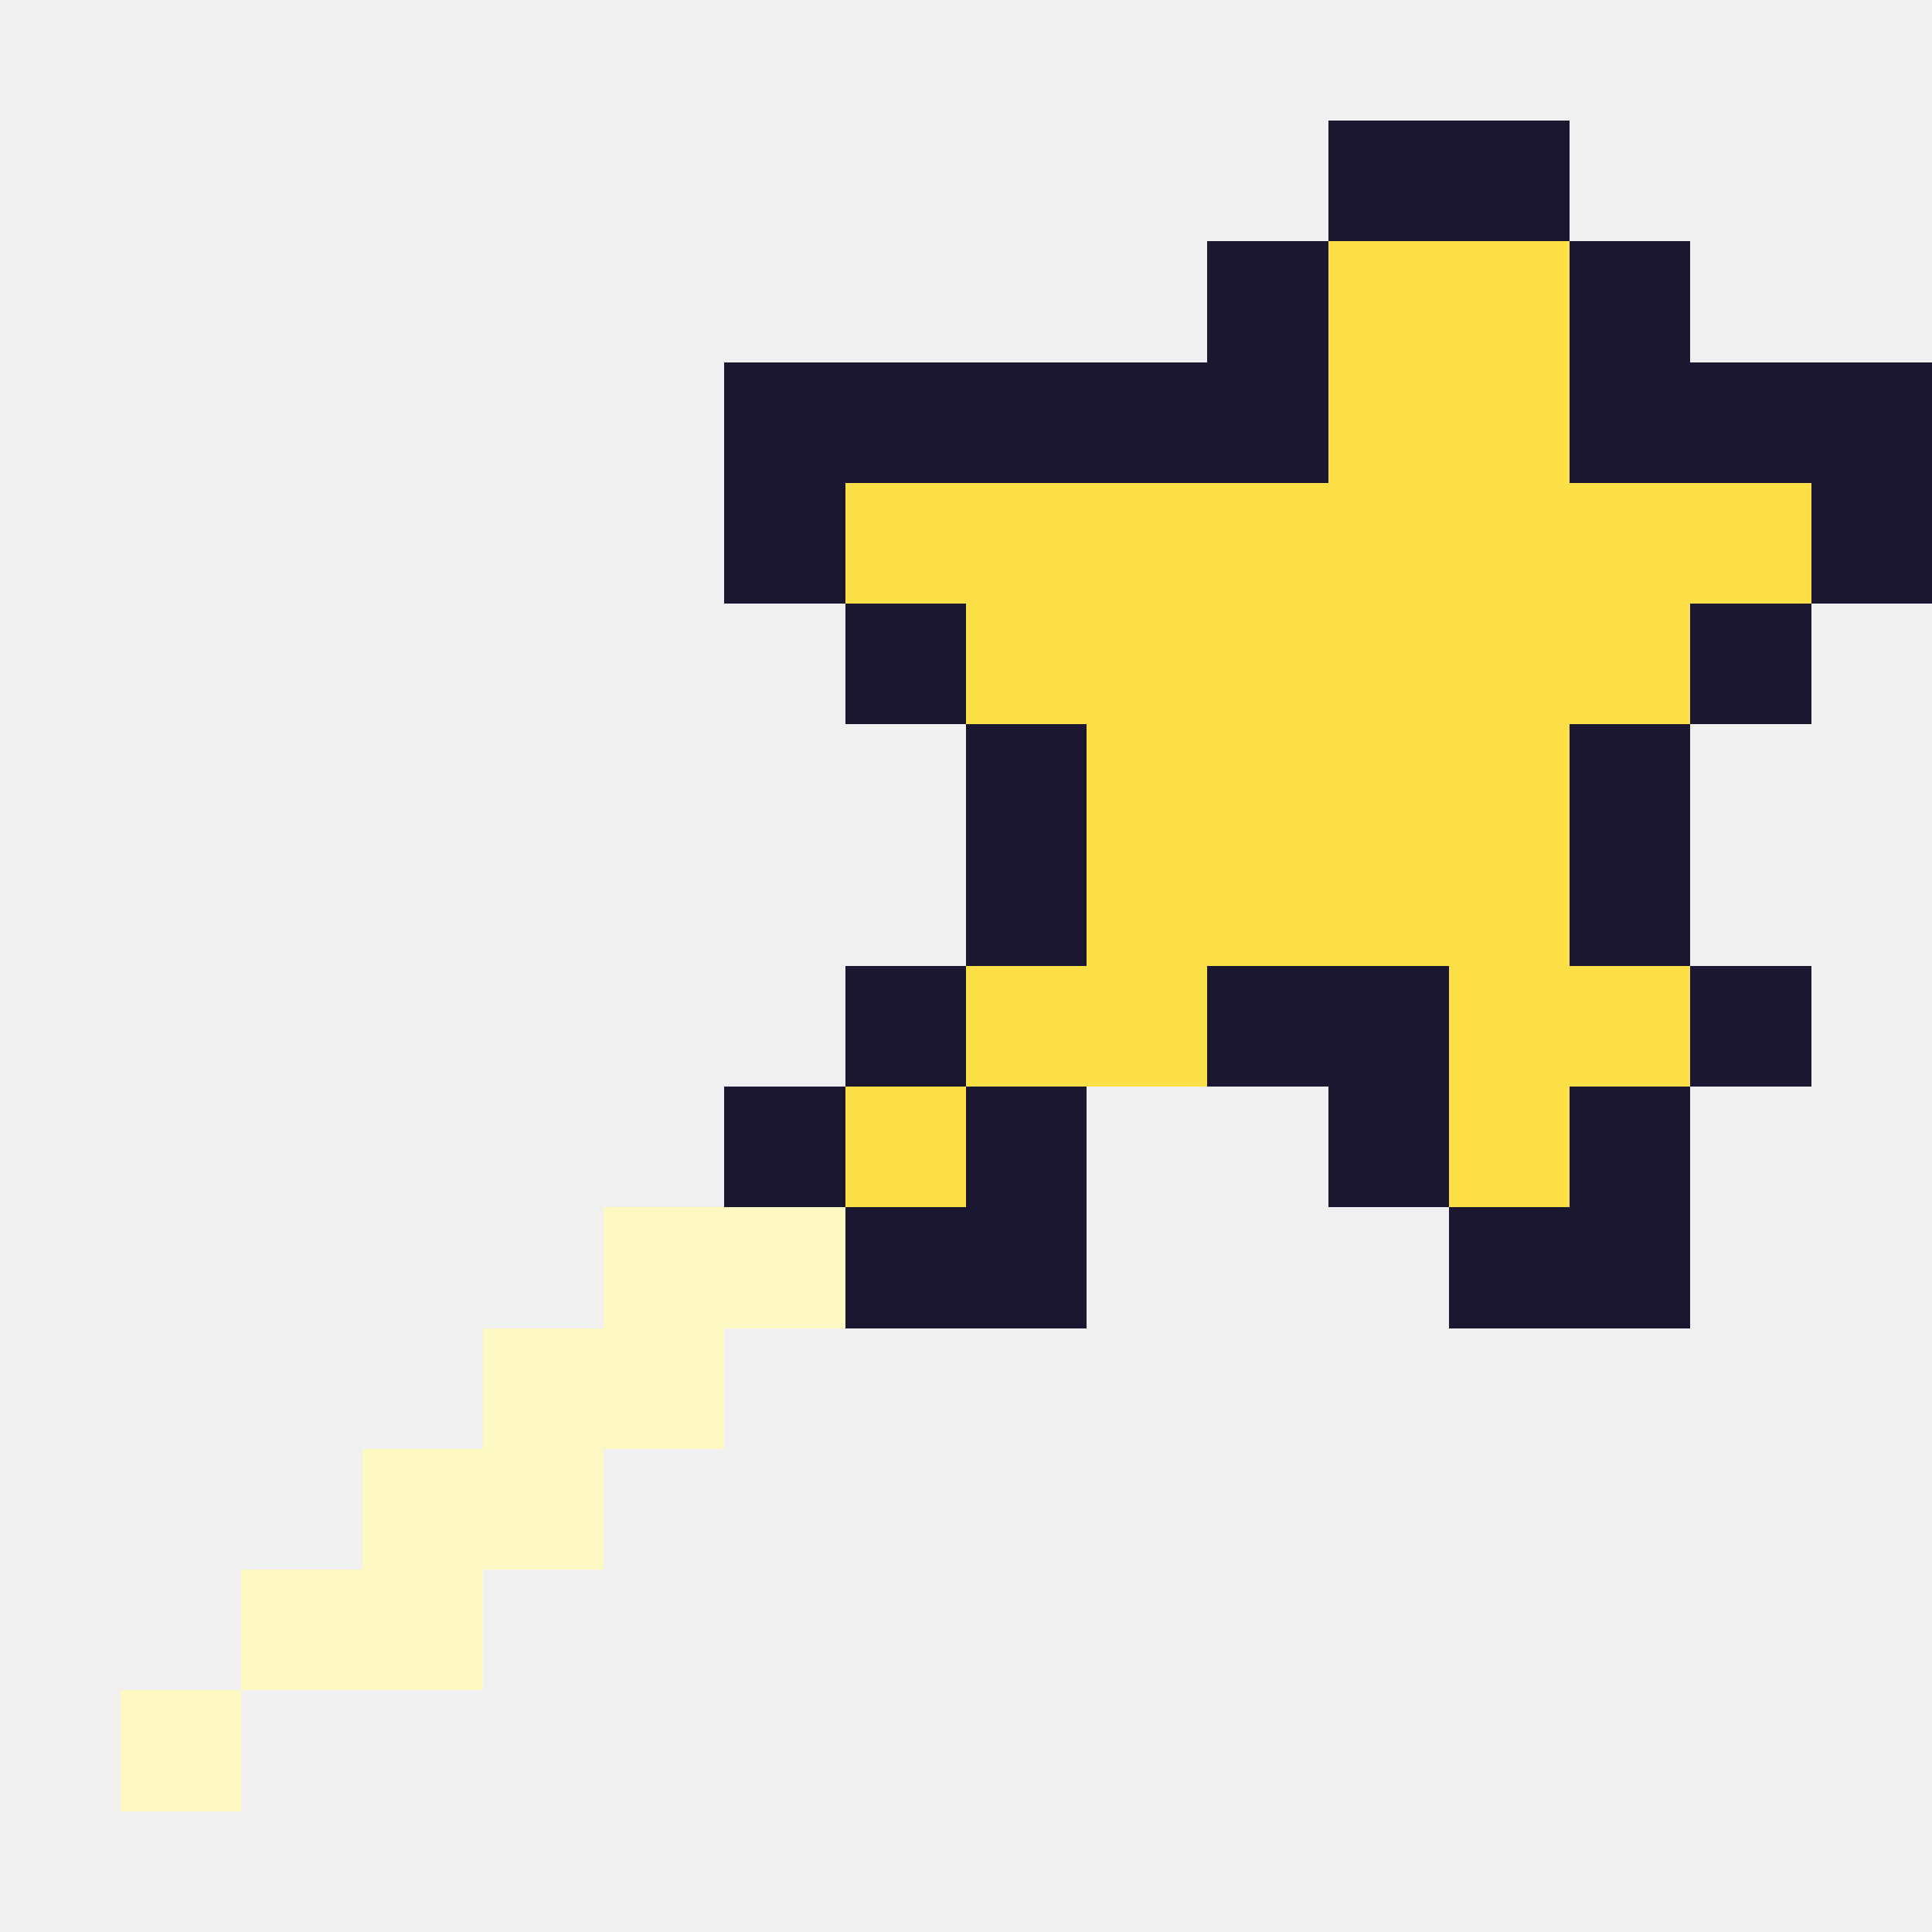
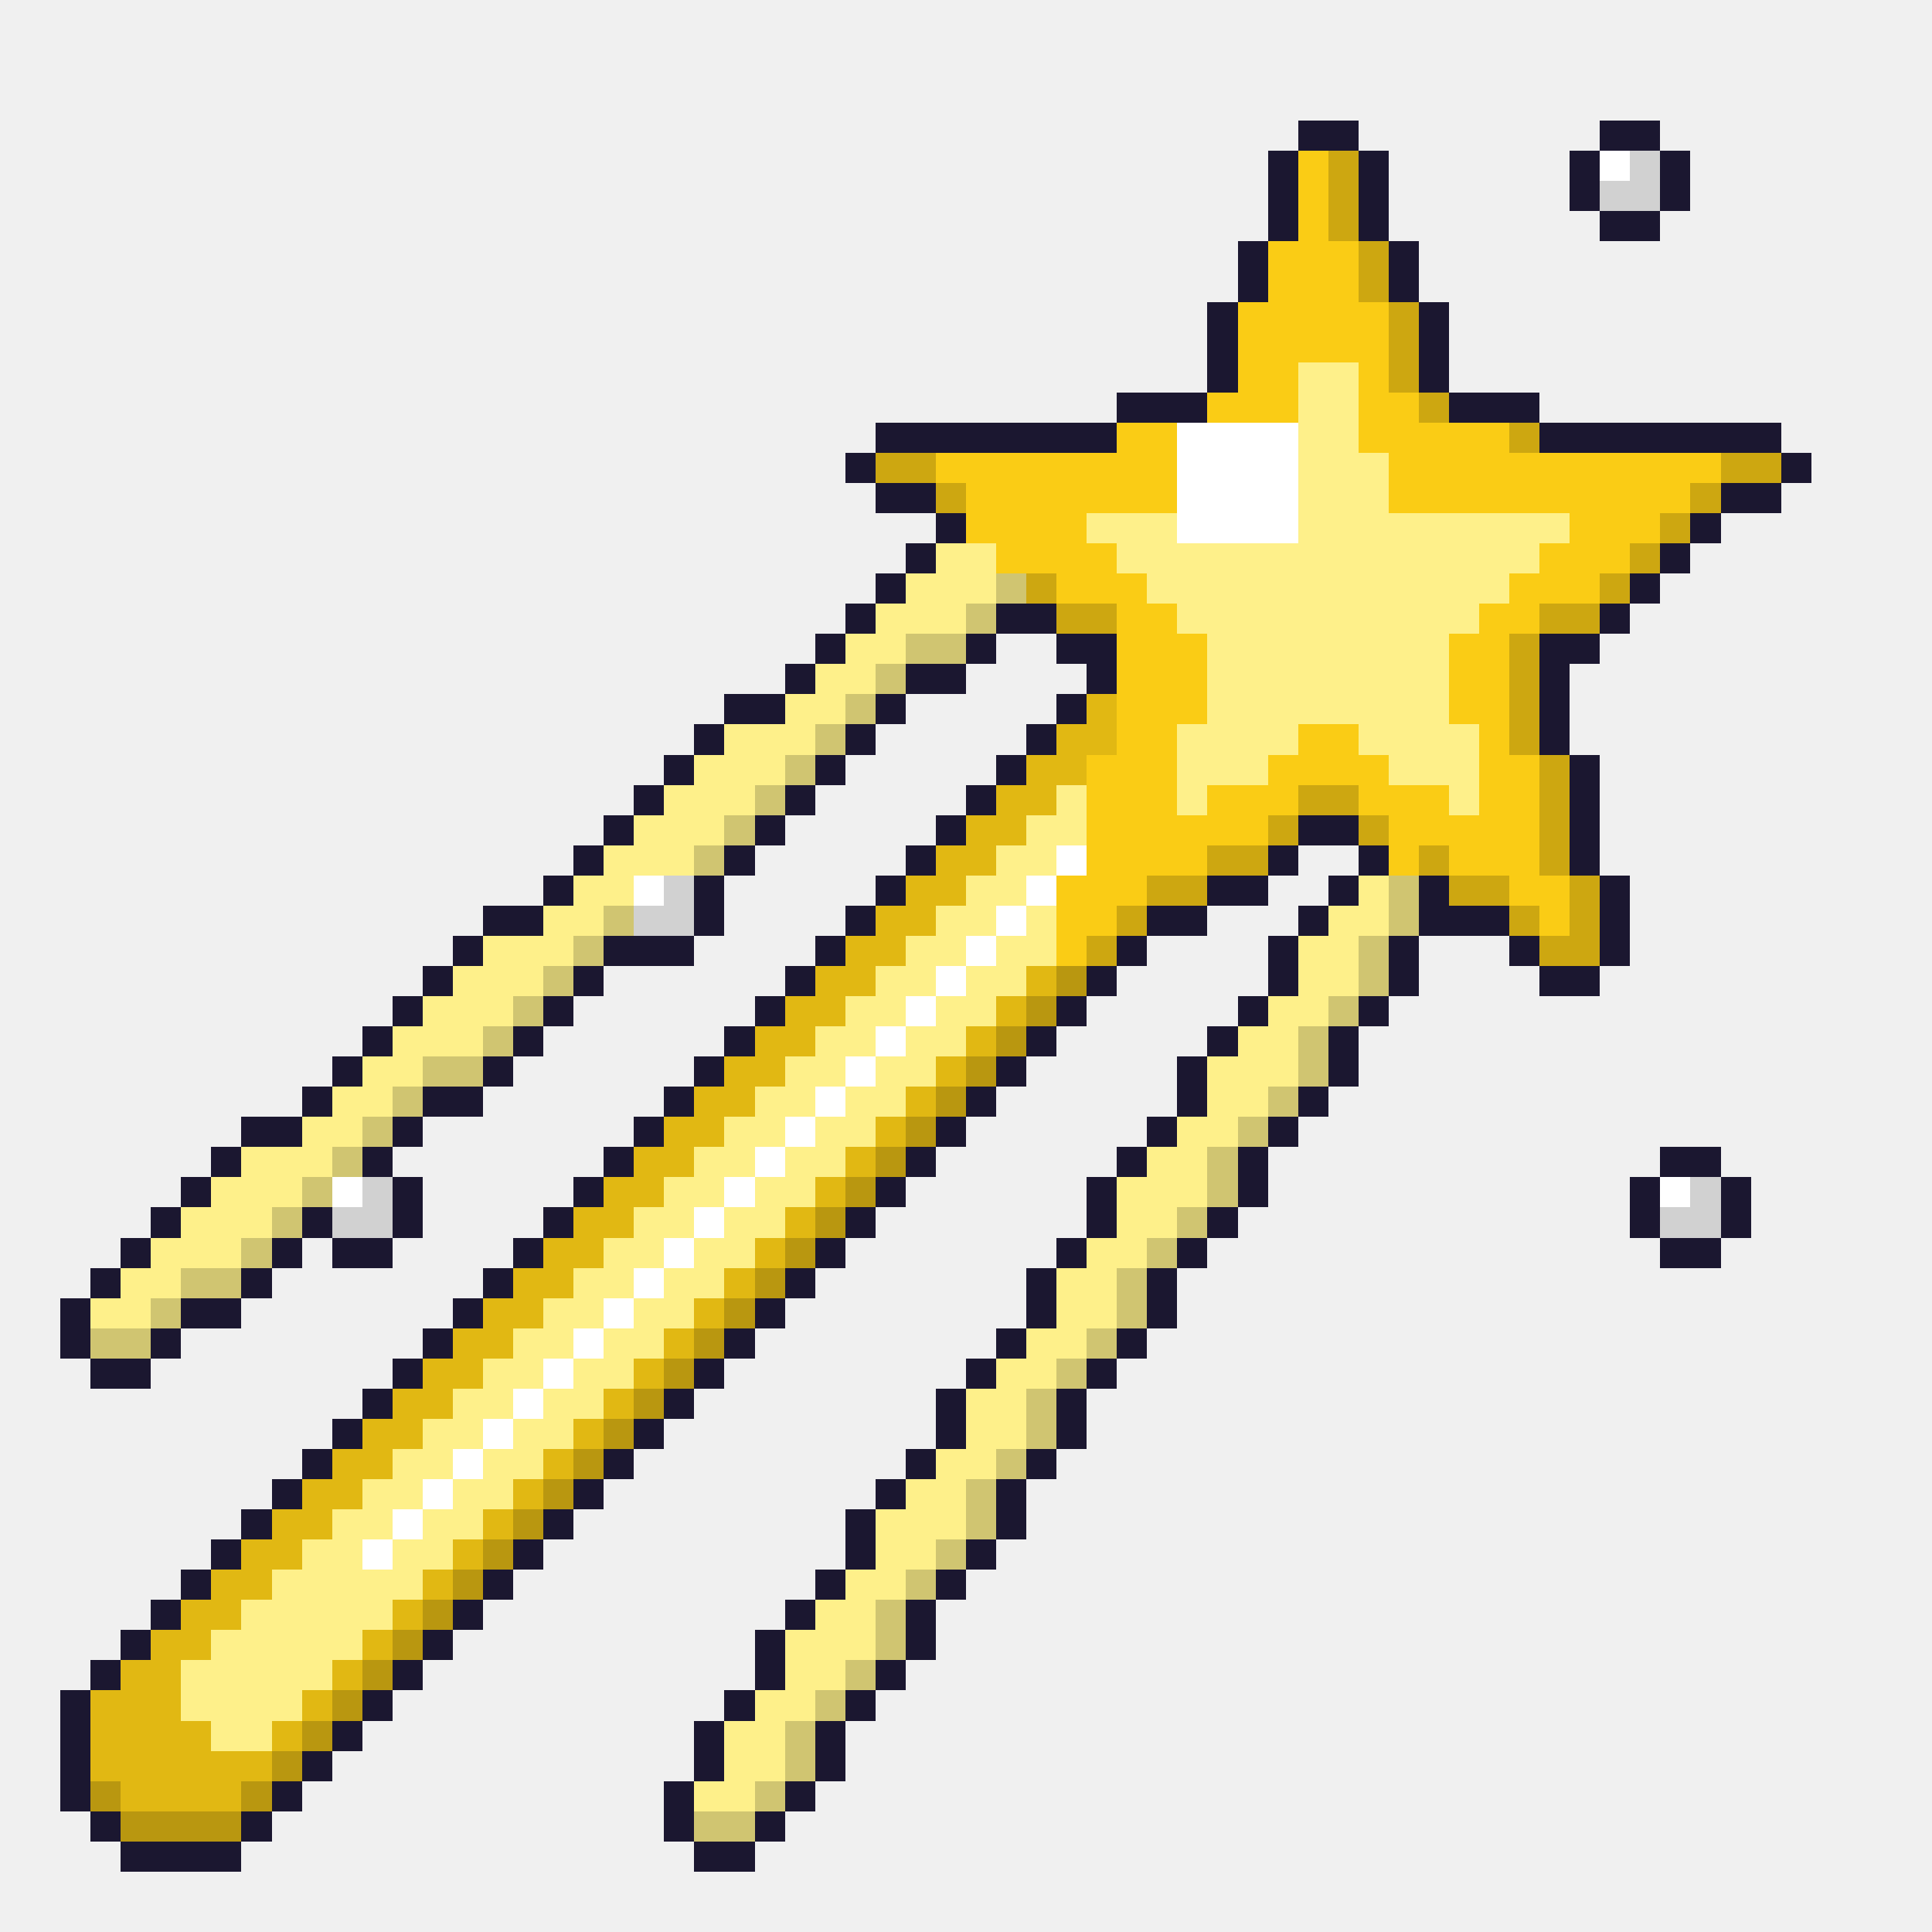
- <svg xmlns="http://www.w3.org/2000/svg" viewBox="0 0 16 16" shape-rendering="crispEdges">
-   <rect x="11" y="1" width="2" height="1" fill="#1b1730" />
-   <rect x="10" y="2" width="1" height="1" fill="#1b1730" />
-   <rect x="11" y="2" width="2" height="1" fill="#fde047" />
-   <rect x="13" y="2" width="1" height="1" fill="#1b1730" />
-   <rect x="6" y="3" width="5" height="1" fill="#1b1730" />
-   <rect x="11" y="3" width="2" height="1" fill="#fde047" />
-   <rect x="13" y="3" width="3" height="1" fill="#1b1730" />
-   <rect x="6" y="4" width="1" height="1" fill="#1b1730" />
-   <rect x="7" y="4" width="8" height="1" fill="#fde047" />
-   <rect x="15" y="4" width="1" height="1" fill="#1b1730" />
-   <rect x="7" y="5" width="1" height="1" fill="#1b1730" />
-   <rect x="8" y="5" width="6" height="1" fill="#fde047" />
-   <rect x="14" y="5" width="1" height="1" fill="#1b1730" />
-   <rect x="8" y="6" width="1" height="1" fill="#1b1730" />
-   <rect x="9" y="6" width="4" height="1" fill="#fde047" />
-   <rect x="13" y="6" width="1" height="1" fill="#1b1730" />
-   <rect x="8" y="7" width="1" height="1" fill="#1b1730" />
-   <rect x="9" y="7" width="4" height="1" fill="#fde047" />
-   <rect x="13" y="7" width="1" height="1" fill="#1b1730" />
-   <rect x="7" y="8" width="1" height="1" fill="#1b1730" />
-   <rect x="8" y="8" width="2" height="1" fill="#fde047" />
-   <rect x="10" y="8" width="2" height="1" fill="#1b1730" />
-   <rect x="12" y="8" width="2" height="1" fill="#fde047" />
-   <rect x="14" y="8" width="1" height="1" fill="#1b1730" />
-   <rect x="6" y="9" width="1" height="1" fill="#1b1730" />
-   <rect x="7" y="9" width="1" height="1" fill="#fde047" />
-   <rect x="8" y="9" width="1" height="1" fill="#1b1730" />
-   <rect x="11" y="9" width="1" height="1" fill="#1b1730" />
-   <rect x="12" y="9" width="1" height="1" fill="#fde047" />
-   <rect x="13" y="9" width="1" height="1" fill="#1b1730" />
-   <rect x="5" y="10" width="2" height="1" fill="#fef9c3" />
-   <rect x="7" y="10" width="2" height="1" fill="#1b1730" />
-   <rect x="12" y="10" width="2" height="1" fill="#1b1730" />
-   <rect x="4" y="11" width="2" height="1" fill="#fef9c3" />
-   <rect x="3" y="12" width="2" height="1" fill="#fef9c3" />
-   <rect x="2" y="13" width="2" height="1" fill="#fef9c3" />
-   <rect x="1" y="14" width="1" height="1" fill="#fef9c3" />
+ <svg xmlns="http://www.w3.org/2000/svg" viewBox="0 0 64 64" shape-rendering="crispEdges">
+   <rect x="43" y="4" width="2" height="1" fill="#1b1730" />
+   <rect x="53" y="4" width="2" height="1" fill="#1b1730" />
+   <rect x="42" y="5" width="1" height="3" fill="#1b1730" />
+   <rect x="43" y="5" width="1" height="3" fill="#facc15" />
+   <rect x="44" y="5" width="1" height="3" fill="#cda711" />
+   <rect x="45" y="5" width="1" height="3" fill="#1b1730" />
+   <rect x="52" y="5" width="1" height="2" fill="#1b1730" />
+   <rect x="53" y="5" width="1" height="1" fill="#ffffff" />
+   <rect x="54" y="5" width="1" height="1" fill="#d1d1d1" />
+   <rect x="55" y="5" width="1" height="2" fill="#1b1730" />
+   <rect x="53" y="6" width="2" height="1" fill="#d1d1d1" />
+   <rect x="53" y="7" width="2" height="1" fill="#1b1730" />
+   <rect x="41" y="8" width="1" height="2" fill="#1b1730" />
+   <rect x="42" y="8" width="3" height="2" fill="#facc15" />
+   <rect x="45" y="8" width="1" height="2" fill="#cda711" />
+   <rect x="46" y="8" width="1" height="2" fill="#1b1730" />
+   <rect x="40" y="10" width="1" height="3" fill="#1b1730" />
+   <rect x="41" y="10" width="5" height="2" fill="#facc15" />
+   <rect x="46" y="10" width="1" height="3" fill="#cda711" />
+   <rect x="47" y="10" width="1" height="3" fill="#1b1730" />
+   <rect x="41" y="12" width="2" height="1" fill="#facc15" />
+   <rect x="43" y="12" width="2" height="3" fill="#fef08a" />
+   <rect x="45" y="12" width="1" height="1" fill="#facc15" />
+   <rect x="37" y="13" width="3" height="1" fill="#1b1730" />
+   <rect x="40" y="13" width="3" height="1" fill="#facc15" />
+   <rect x="45" y="13" width="2" height="1" fill="#facc15" />
+   <rect x="47" y="13" width="1" height="1" fill="#cda711" />
+   <rect x="48" y="13" width="3" height="1" fill="#1b1730" />
+   <rect x="29" y="14" width="8" height="1" fill="#1b1730" />
+   <rect x="37" y="14" width="2" height="1" fill="#facc15" />
+   <rect x="39" y="14" width="4" height="4" fill="#ffffff" />
+   <rect x="45" y="14" width="5" height="1" fill="#facc15" />
+   <rect x="50" y="14" width="1" height="1" fill="#cda711" />
+   <rect x="51" y="14" width="8" height="1" fill="#1b1730" />
+   <rect x="28" y="15" width="1" height="1" fill="#1b1730" />
+   <rect x="29" y="15" width="2" height="1" fill="#cda711" />
+   <rect x="31" y="15" width="8" height="1" fill="#facc15" />
+   <rect x="43" y="15" width="3" height="2" fill="#fef08a" />
+   <rect x="46" y="15" width="11" height="1" fill="#facc15" />
+   <rect x="57" y="15" width="2" height="1" fill="#cda711" />
+   <rect x="59" y="15" width="1" height="1" fill="#1b1730" />
+   <rect x="29" y="16" width="2" height="1" fill="#1b1730" />
+   <rect x="31" y="16" width="1" height="1" fill="#cda711" />
+   <rect x="32" y="16" width="7" height="1" fill="#facc15" />
+   <rect x="46" y="16" width="10" height="1" fill="#facc15" />
+   <rect x="56" y="16" width="1" height="1" fill="#cda711" />
+   <rect x="57" y="16" width="2" height="1" fill="#1b1730" />
+   <rect x="31" y="17" width="1" height="1" fill="#1b1730" />
+   <rect x="32" y="17" width="4" height="1" fill="#facc15" />
+   <rect x="36" y="17" width="3" height="1" fill="#fef08a" />
+   <rect x="43" y="17" width="9" height="1" fill="#fef08a" />
+   <rect x="52" y="17" width="3" height="1" fill="#facc15" />
+   <rect x="55" y="17" width="1" height="1" fill="#cda711" />
+   <rect x="56" y="17" width="1" height="1" fill="#1b1730" />
+   <rect x="30" y="18" width="1" height="1" fill="#1b1730" />
+   <rect x="31" y="18" width="2" height="1" fill="#fef08a" />
+   <rect x="33" y="18" width="4" height="1" fill="#facc15" />
+   <rect x="37" y="18" width="14" height="1" fill="#fef08a" />
+   <rect x="51" y="18" width="3" height="1" fill="#facc15" />
+   <rect x="54" y="18" width="1" height="1" fill="#cda711" />
+   <rect x="55" y="18" width="1" height="1" fill="#1b1730" />
+   <rect x="29" y="19" width="1" height="1" fill="#1b1730" />
+   <rect x="30" y="19" width="3" height="1" fill="#fef08a" />
+   <rect x="33" y="19" width="1" height="1" fill="#d0c571" />
+   <rect x="34" y="19" width="1" height="1" fill="#cda711" />
+   <rect x="35" y="19" width="3" height="1" fill="#facc15" />
+   <rect x="38" y="19" width="12" height="1" fill="#fef08a" />
+   <rect x="50" y="19" width="3" height="1" fill="#facc15" />
+   <rect x="53" y="19" width="1" height="1" fill="#cda711" />
+   <rect x="54" y="19" width="1" height="1" fill="#1b1730" />
+   <rect x="28" y="20" width="1" height="1" fill="#1b1730" />
+   <rect x="29" y="20" width="3" height="1" fill="#fef08a" />
+   <rect x="32" y="20" width="1" height="1" fill="#d0c571" />
+   <rect x="33" y="20" width="2" height="1" fill="#1b1730" />
+   <rect x="35" y="20" width="2" height="1" fill="#cda711" />
+   <rect x="37" y="20" width="2" height="1" fill="#facc15" />
+   <rect x="39" y="20" width="10" height="1" fill="#fef08a" />
+   <rect x="49" y="20" width="2" height="1" fill="#facc15" />
+   <rect x="51" y="20" width="2" height="1" fill="#cda711" />
+   <rect x="53" y="20" width="1" height="1" fill="#1b1730" />
+   <rect x="27" y="21" width="1" height="1" fill="#1b1730" />
+   <rect x="28" y="21" width="2" height="1" fill="#fef08a" />
+   <rect x="30" y="21" width="2" height="1" fill="#d0c571" />
+   <rect x="32" y="21" width="1" height="1" fill="#1b1730" />
+   <rect x="35" y="21" width="2" height="1" fill="#1b1730" />
+   <rect x="37" y="21" width="3" height="3" fill="#facc15" />
+   <rect x="40" y="21" width="8" height="3" fill="#fef08a" />
+   <rect x="48" y="21" width="2" height="3" fill="#facc15" />
+   <rect x="50" y="21" width="1" height="4" fill="#cda711" />
+   <rect x="51" y="21" width="2" height="1" fill="#1b1730" />
+   <rect x="26" y="22" width="1" height="1" fill="#1b1730" />
+   <rect x="27" y="22" width="2" height="1" fill="#fef08a" />
+   <rect x="29" y="22" width="1" height="1" fill="#d0c571" />
+   <rect x="30" y="22" width="2" height="1" fill="#1b1730" />
+   <rect x="36" y="22" width="1" height="1" fill="#1b1730" />
+   <rect x="51" y="22" width="1" height="3" fill="#1b1730" />
+   <rect x="24" y="23" width="2" height="1" fill="#1b1730" />
+   <rect x="26" y="23" width="2" height="1" fill="#fef08a" />
+   <rect x="28" y="23" width="1" height="1" fill="#d0c571" />
+   <rect x="29" y="23" width="1" height="1" fill="#1b1730" />
+   <rect x="35" y="23" width="1" height="1" fill="#1b1730" />
+   <rect x="36" y="23" width="1" height="1" fill="#e1b813" />
+   <rect x="23" y="24" width="1" height="1" fill="#1b1730" />
+   <rect x="24" y="24" width="3" height="1" fill="#fef08a" />
+   <rect x="27" y="24" width="1" height="1" fill="#d0c571" />
+   <rect x="28" y="24" width="1" height="1" fill="#1b1730" />
+   <rect x="34" y="24" width="1" height="1" fill="#1b1730" />
+   <rect x="35" y="24" width="2" height="1" fill="#e1b813" />
+   <rect x="37" y="24" width="2" height="1" fill="#facc15" />
+   <rect x="39" y="24" width="4" height="1" fill="#fef08a" />
+   <rect x="43" y="24" width="2" height="1" fill="#facc15" />
+   <rect x="45" y="24" width="4" height="1" fill="#fef08a" />
+   <rect x="49" y="24" width="1" height="1" fill="#facc15" />
+   <rect x="22" y="25" width="1" height="1" fill="#1b1730" />
+   <rect x="23" y="25" width="3" height="1" fill="#fef08a" />
+   <rect x="26" y="25" width="1" height="1" fill="#d0c571" />
+   <rect x="27" y="25" width="1" height="1" fill="#1b1730" />
+   <rect x="33" y="25" width="1" height="1" fill="#1b1730" />
+   <rect x="34" y="25" width="2" height="1" fill="#e1b813" />
+   <rect x="36" y="25" width="3" height="2" fill="#facc15" />
+   <rect x="39" y="25" width="3" height="1" fill="#fef08a" />
+   <rect x="42" y="25" width="4" height="1" fill="#facc15" />
+   <rect x="46" y="25" width="3" height="1" fill="#fef08a" />
+   <rect x="49" y="25" width="2" height="2" fill="#facc15" />
+   <rect x="51" y="25" width="1" height="4" fill="#cda711" />
+   <rect x="52" y="25" width="1" height="4" fill="#1b1730" />
+   <rect x="21" y="26" width="1" height="1" fill="#1b1730" />
+   <rect x="22" y="26" width="3" height="1" fill="#fef08a" />
+   <rect x="25" y="26" width="1" height="1" fill="#d0c571" />
+   <rect x="26" y="26" width="1" height="1" fill="#1b1730" />
+   <rect x="32" y="26" width="1" height="1" fill="#1b1730" />
+   <rect x="33" y="26" width="2" height="1" fill="#e1b813" />
+   <rect x="35" y="26" width="1" height="1" fill="#fef08a" />
+   <rect x="39" y="26" width="1" height="1" fill="#fef08a" />
+   <rect x="40" y="26" width="3" height="1" fill="#facc15" />
+   <rect x="43" y="26" width="2" height="1" fill="#cda711" />
+   <rect x="45" y="26" width="3" height="1" fill="#facc15" />
+   <rect x="48" y="26" width="1" height="1" fill="#fef08a" />
+   <rect x="20" y="27" width="1" height="1" fill="#1b1730" />
+   <rect x="21" y="27" width="3" height="1" fill="#fef08a" />
+   <rect x="24" y="27" width="1" height="1" fill="#d0c571" />
+   <rect x="25" y="27" width="1" height="1" fill="#1b1730" />
+   <rect x="31" y="27" width="1" height="1" fill="#1b1730" />
+   <rect x="32" y="27" width="2" height="1" fill="#e1b813" />
+   <rect x="34" y="27" width="2" height="1" fill="#fef08a" />
+   <rect x="36" y="27" width="6" height="1" fill="#facc15" />
+   <rect x="42" y="27" width="1" height="1" fill="#cda711" />
+   <rect x="43" y="27" width="2" height="1" fill="#1b1730" />
+   <rect x="45" y="27" width="1" height="1" fill="#cda711" />
+   <rect x="46" y="27" width="5" height="1" fill="#facc15" />
+   <rect x="19" y="28" width="1" height="1" fill="#1b1730" />
+   <rect x="20" y="28" width="3" height="1" fill="#fef08a" />
+   <rect x="23" y="28" width="1" height="1" fill="#d0c571" />
+   <rect x="24" y="28" width="1" height="1" fill="#1b1730" />
+   <rect x="30" y="28" width="1" height="1" fill="#1b1730" />
+   <rect x="31" y="28" width="2" height="1" fill="#e1b813" />
+   <rect x="33" y="28" width="2" height="1" fill="#fef08a" />
+   <rect x="35" y="28" width="1" height="1" fill="#ffffff" />
+   <rect x="36" y="28" width="4" height="1" fill="#facc15" />
+   <rect x="40" y="28" width="2" height="1" fill="#cda711" />
+   <rect x="42" y="28" width="1" height="1" fill="#1b1730" />
+   <rect x="45" y="28" width="1" height="1" fill="#1b1730" />
+   <rect x="46" y="28" width="1" height="1" fill="#facc15" />
+   <rect x="47" y="28" width="1" height="1" fill="#cda711" />
+   <rect x="48" y="28" width="3" height="1" fill="#facc15" />
+   <rect x="18" y="29" width="1" height="1" fill="#1b1730" />
+   <rect x="19" y="29" width="2" height="1" fill="#fef08a" />
+   <rect x="21" y="29" width="1" height="1" fill="#ffffff" />
+   <rect x="22" y="29" width="1" height="1" fill="#d1d1d1" />
+   <rect x="23" y="29" width="1" height="2" fill="#1b1730" />
+   <rect x="29" y="29" width="1" height="1" fill="#1b1730" />
+   <rect x="30" y="29" width="2" height="1" fill="#e1b813" />
+   <rect x="32" y="29" width="2" height="1" fill="#fef08a" />
+   <rect x="34" y="29" width="1" height="1" fill="#ffffff" />
+   <rect x="35" y="29" width="3" height="1" fill="#facc15" />
+   <rect x="38" y="29" width="2" height="1" fill="#cda711" />
+   <rect x="40" y="29" width="2" height="1" fill="#1b1730" />
+   <rect x="44" y="29" width="1" height="1" fill="#1b1730" />
+   <rect x="45" y="29" width="1" height="1" fill="#fef08a" />
+   <rect x="46" y="29" width="1" height="2" fill="#d0c571" />
+   <rect x="47" y="29" width="1" height="1" fill="#1b1730" />
+   <rect x="48" y="29" width="2" height="1" fill="#cda711" />
+   <rect x="50" y="29" width="2" height="1" fill="#facc15" />
+   <rect x="52" y="29" width="1" height="2" fill="#cda711" />
+   <rect x="53" y="29" width="1" height="3" fill="#1b1730" />
+   <rect x="16" y="30" width="2" height="1" fill="#1b1730" />
+   <rect x="18" y="30" width="2" height="1" fill="#fef08a" />
+   <rect x="20" y="30" width="1" height="1" fill="#d0c571" />
+   <rect x="21" y="30" width="2" height="1" fill="#d1d1d1" />
+   <rect x="28" y="30" width="1" height="1" fill="#1b1730" />
+   <rect x="29" y="30" width="2" height="1" fill="#e1b813" />
+   <rect x="31" y="30" width="2" height="1" fill="#fef08a" />
+   <rect x="33" y="30" width="1" height="1" fill="#ffffff" />
+   <rect x="34" y="30" width="1" height="1" fill="#fef08a" />
+   <rect x="35" y="30" width="2" height="1" fill="#facc15" />
+   <rect x="37" y="30" width="1" height="1" fill="#cda711" />
+   <rect x="38" y="30" width="2" height="1" fill="#1b1730" />
+   <rect x="43" y="30" width="1" height="1" fill="#1b1730" />
+   <rect x="44" y="30" width="2" height="1" fill="#fef08a" />
+   <rect x="47" y="30" width="3" height="1" fill="#1b1730" />
+   <rect x="50" y="30" width="1" height="1" fill="#cda711" />
+   <rect x="51" y="30" width="1" height="1" fill="#facc15" />
+   <rect x="15" y="31" width="1" height="1" fill="#1b1730" />
+   <rect x="16" y="31" width="3" height="1" fill="#fef08a" />
+   <rect x="19" y="31" width="1" height="1" fill="#d0c571" />
+   <rect x="20" y="31" width="3" height="1" fill="#1b1730" />
+   <rect x="27" y="31" width="1" height="1" fill="#1b1730" />
+   <rect x="28" y="31" width="2" height="1" fill="#e1b813" />
+   <rect x="30" y="31" width="2" height="1" fill="#fef08a" />
+   <rect x="32" y="31" width="1" height="1" fill="#ffffff" />
+   <rect x="33" y="31" width="2" height="1" fill="#fef08a" />
+   <rect x="35" y="31" width="1" height="1" fill="#facc15" />
+   <rect x="36" y="31" width="1" height="1" fill="#cda711" />
+   <rect x="37" y="31" width="1" height="1" fill="#1b1730" />
+   <rect x="42" y="31" width="1" height="2" fill="#1b1730" />
+   <rect x="43" y="31" width="2" height="2" fill="#fef08a" />
+   <rect x="45" y="31" width="1" height="2" fill="#d0c571" />
+   <rect x="46" y="31" width="1" height="2" fill="#1b1730" />
+   <rect x="50" y="31" width="1" height="1" fill="#1b1730" />
+   <rect x="51" y="31" width="2" height="1" fill="#cda711" />
+   <rect x="14" y="32" width="1" height="1" fill="#1b1730" />
+   <rect x="15" y="32" width="3" height="1" fill="#fef08a" />
+   <rect x="18" y="32" width="1" height="1" fill="#d0c571" />
+   <rect x="19" y="32" width="1" height="1" fill="#1b1730" />
+   <rect x="26" y="32" width="1" height="1" fill="#1b1730" />
+   <rect x="27" y="32" width="2" height="1" fill="#e1b813" />
+   <rect x="29" y="32" width="2" height="1" fill="#fef08a" />
+   <rect x="31" y="32" width="1" height="1" fill="#ffffff" />
+   <rect x="32" y="32" width="2" height="1" fill="#fef08a" />
+   <rect x="34" y="32" width="1" height="1" fill="#e1b813" />
+   <rect x="35" y="32" width="1" height="1" fill="#b99710" />
+   <rect x="36" y="32" width="1" height="1" fill="#1b1730" />
+   <rect x="51" y="32" width="2" height="1" fill="#1b1730" />
+   <rect x="13" y="33" width="1" height="1" fill="#1b1730" />
+   <rect x="14" y="33" width="3" height="1" fill="#fef08a" />
+   <rect x="17" y="33" width="1" height="1" fill="#d0c571" />
+   <rect x="18" y="33" width="1" height="1" fill="#1b1730" />
+   <rect x="25" y="33" width="1" height="1" fill="#1b1730" />
+   <rect x="26" y="33" width="2" height="1" fill="#e1b813" />
+   <rect x="28" y="33" width="2" height="1" fill="#fef08a" />
+   <rect x="30" y="33" width="1" height="1" fill="#ffffff" />
+   <rect x="31" y="33" width="2" height="1" fill="#fef08a" />
+   <rect x="33" y="33" width="1" height="1" fill="#e1b813" />
+   <rect x="34" y="33" width="1" height="1" fill="#b99710" />
+   <rect x="35" y="33" width="1" height="1" fill="#1b1730" />
+   <rect x="41" y="33" width="1" height="1" fill="#1b1730" />
+   <rect x="42" y="33" width="2" height="1" fill="#fef08a" />
+   <rect x="44" y="33" width="1" height="1" fill="#d0c571" />
+   <rect x="45" y="33" width="1" height="1" fill="#1b1730" />
+   <rect x="12" y="34" width="1" height="1" fill="#1b1730" />
+   <rect x="13" y="34" width="3" height="1" fill="#fef08a" />
+   <rect x="16" y="34" width="1" height="1" fill="#d0c571" />
+   <rect x="17" y="34" width="1" height="1" fill="#1b1730" />
+   <rect x="24" y="34" width="1" height="1" fill="#1b1730" />
+   <rect x="25" y="34" width="2" height="1" fill="#e1b813" />
+   <rect x="27" y="34" width="2" height="1" fill="#fef08a" />
+   <rect x="29" y="34" width="1" height="1" fill="#ffffff" />
+   <rect x="30" y="34" width="2" height="1" fill="#fef08a" />
+   <rect x="32" y="34" width="1" height="1" fill="#e1b813" />
+   <rect x="33" y="34" width="1" height="1" fill="#b99710" />
+   <rect x="34" y="34" width="1" height="1" fill="#1b1730" />
+   <rect x="40" y="34" width="1" height="1" fill="#1b1730" />
+   <rect x="41" y="34" width="2" height="1" fill="#fef08a" />
+   <rect x="43" y="34" width="1" height="2" fill="#d0c571" />
+   <rect x="44" y="34" width="1" height="2" fill="#1b1730" />
+   <rect x="11" y="35" width="1" height="1" fill="#1b1730" />
+   <rect x="12" y="35" width="2" height="1" fill="#fef08a" />
+   <rect x="14" y="35" width="2" height="1" fill="#d0c571" />
+   <rect x="16" y="35" width="1" height="1" fill="#1b1730" />
+   <rect x="23" y="35" width="1" height="1" fill="#1b1730" />
+   <rect x="24" y="35" width="2" height="1" fill="#e1b813" />
+   <rect x="26" y="35" width="2" height="1" fill="#fef08a" />
+   <rect x="28" y="35" width="1" height="1" fill="#ffffff" />
+   <rect x="29" y="35" width="2" height="1" fill="#fef08a" />
+   <rect x="31" y="35" width="1" height="1" fill="#e1b813" />
+   <rect x="32" y="35" width="1" height="1" fill="#b99710" />
+   <rect x="33" y="35" width="1" height="1" fill="#1b1730" />
+   <rect x="39" y="35" width="1" height="2" fill="#1b1730" />
+   <rect x="40" y="35" width="3" height="1" fill="#fef08a" />
+   <rect x="10" y="36" width="1" height="1" fill="#1b1730" />
+   <rect x="11" y="36" width="2" height="1" fill="#fef08a" />
+   <rect x="13" y="36" width="1" height="1" fill="#d0c571" />
+   <rect x="14" y="36" width="2" height="1" fill="#1b1730" />
+   <rect x="22" y="36" width="1" height="1" fill="#1b1730" />
+   <rect x="23" y="36" width="2" height="1" fill="#e1b813" />
+   <rect x="25" y="36" width="2" height="1" fill="#fef08a" />
+   <rect x="27" y="36" width="1" height="1" fill="#ffffff" />
+   <rect x="28" y="36" width="2" height="1" fill="#fef08a" />
+   <rect x="30" y="36" width="1" height="1" fill="#e1b813" />
+   <rect x="31" y="36" width="1" height="1" fill="#b99710" />
+   <rect x="32" y="36" width="1" height="1" fill="#1b1730" />
+   <rect x="40" y="36" width="2" height="1" fill="#fef08a" />
+   <rect x="42" y="36" width="1" height="1" fill="#d0c571" />
+   <rect x="43" y="36" width="1" height="1" fill="#1b1730" />
+   <rect x="8" y="37" width="2" height="1" fill="#1b1730" />
+   <rect x="10" y="37" width="2" height="1" fill="#fef08a" />
+   <rect x="12" y="37" width="1" height="1" fill="#d0c571" />
+   <rect x="13" y="37" width="1" height="1" fill="#1b1730" />
+   <rect x="21" y="37" width="1" height="1" fill="#1b1730" />
+   <rect x="22" y="37" width="2" height="1" fill="#e1b813" />
+   <rect x="24" y="37" width="2" height="1" fill="#fef08a" />
+   <rect x="26" y="37" width="1" height="1" fill="#ffffff" />
+   <rect x="27" y="37" width="2" height="1" fill="#fef08a" />
+   <rect x="29" y="37" width="1" height="1" fill="#e1b813" />
+   <rect x="30" y="37" width="1" height="1" fill="#b99710" />
+   <rect x="31" y="37" width="1" height="1" fill="#1b1730" />
+   <rect x="38" y="37" width="1" height="1" fill="#1b1730" />
+   <rect x="39" y="37" width="2" height="1" fill="#fef08a" />
+   <rect x="41" y="37" width="1" height="1" fill="#d0c571" />
+   <rect x="42" y="37" width="1" height="1" fill="#1b1730" />
+   <rect x="7" y="38" width="1" height="1" fill="#1b1730" />
+   <rect x="8" y="38" width="3" height="1" fill="#fef08a" />
+   <rect x="11" y="38" width="1" height="1" fill="#d0c571" />
+   <rect x="12" y="38" width="1" height="1" fill="#1b1730" />
+   <rect x="20" y="38" width="1" height="1" fill="#1b1730" />
+   <rect x="21" y="38" width="2" height="1" fill="#e1b813" />
+   <rect x="23" y="38" width="2" height="1" fill="#fef08a" />
+   <rect x="25" y="38" width="1" height="1" fill="#ffffff" />
+   <rect x="26" y="38" width="2" height="1" fill="#fef08a" />
+   <rect x="28" y="38" width="1" height="1" fill="#e1b813" />
+   <rect x="29" y="38" width="1" height="1" fill="#b99710" />
+   <rect x="30" y="38" width="1" height="1" fill="#1b1730" />
+   <rect x="37" y="38" width="1" height="1" fill="#1b1730" />
+   <rect x="38" y="38" width="2" height="1" fill="#fef08a" />
+   <rect x="40" y="38" width="1" height="2" fill="#d0c571" />
+   <rect x="41" y="38" width="1" height="2" fill="#1b1730" />
+   <rect x="55" y="38" width="2" height="1" fill="#1b1730" />
+   <rect x="6" y="39" width="1" height="1" fill="#1b1730" />
+   <rect x="7" y="39" width="3" height="1" fill="#fef08a" />
+   <rect x="10" y="39" width="1" height="1" fill="#d0c571" />
+   <rect x="11" y="39" width="1" height="1" fill="#ffffff" />
+   <rect x="12" y="39" width="1" height="1" fill="#d1d1d1" />
+   <rect x="13" y="39" width="1" height="2" fill="#1b1730" />
+   <rect x="19" y="39" width="1" height="1" fill="#1b1730" />
+   <rect x="20" y="39" width="2" height="1" fill="#e1b813" />
+   <rect x="22" y="39" width="2" height="1" fill="#fef08a" />
+   <rect x="24" y="39" width="1" height="1" fill="#ffffff" />
+   <rect x="25" y="39" width="2" height="1" fill="#fef08a" />
+   <rect x="27" y="39" width="1" height="1" fill="#e1b813" />
+   <rect x="28" y="39" width="1" height="1" fill="#b99710" />
+   <rect x="29" y="39" width="1" height="1" fill="#1b1730" />
+   <rect x="36" y="39" width="1" height="2" fill="#1b1730" />
+   <rect x="37" y="39" width="3" height="1" fill="#fef08a" />
+   <rect x="54" y="39" width="1" height="2" fill="#1b1730" />
+   <rect x="55" y="39" width="1" height="1" fill="#ffffff" />
+   <rect x="56" y="39" width="1" height="1" fill="#d1d1d1" />
+   <rect x="57" y="39" width="1" height="2" fill="#1b1730" />
+   <rect x="5" y="40" width="1" height="1" fill="#1b1730" />
+   <rect x="6" y="40" width="3" height="1" fill="#fef08a" />
+   <rect x="9" y="40" width="1" height="1" fill="#d0c571" />
+   <rect x="10" y="40" width="1" height="1" fill="#1b1730" />
+   <rect x="11" y="40" width="2" height="1" fill="#d1d1d1" />
+   <rect x="18" y="40" width="1" height="1" fill="#1b1730" />
+   <rect x="19" y="40" width="2" height="1" fill="#e1b813" />
+   <rect x="21" y="40" width="2" height="1" fill="#fef08a" />
+   <rect x="23" y="40" width="1" height="1" fill="#ffffff" />
+   <rect x="24" y="40" width="2" height="1" fill="#fef08a" />
+   <rect x="26" y="40" width="1" height="1" fill="#e1b813" />
+   <rect x="27" y="40" width="1" height="1" fill="#b99710" />
+   <rect x="28" y="40" width="1" height="1" fill="#1b1730" />
+   <rect x="37" y="40" width="2" height="1" fill="#fef08a" />
+   <rect x="39" y="40" width="1" height="1" fill="#d0c571" />
+   <rect x="40" y="40" width="1" height="1" fill="#1b1730" />
+   <rect x="55" y="40" width="2" height="1" fill="#d1d1d1" />
+   <rect x="4" y="41" width="1" height="1" fill="#1b1730" />
+   <rect x="5" y="41" width="3" height="1" fill="#fef08a" />
+   <rect x="8" y="41" width="1" height="1" fill="#d0c571" />
+   <rect x="9" y="41" width="1" height="1" fill="#1b1730" />
+   <rect x="11" y="41" width="2" height="1" fill="#1b1730" />
+   <rect x="17" y="41" width="1" height="1" fill="#1b1730" />
+   <rect x="18" y="41" width="2" height="1" fill="#e1b813" />
+   <rect x="20" y="41" width="2" height="1" fill="#fef08a" />
+   <rect x="22" y="41" width="1" height="1" fill="#ffffff" />
+   <rect x="23" y="41" width="2" height="1" fill="#fef08a" />
+   <rect x="25" y="41" width="1" height="1" fill="#e1b813" />
+   <rect x="26" y="41" width="1" height="1" fill="#b99710" />
+   <rect x="27" y="41" width="1" height="1" fill="#1b1730" />
+   <rect x="35" y="41" width="1" height="1" fill="#1b1730" />
+   <rect x="36" y="41" width="2" height="1" fill="#fef08a" />
+   <rect x="38" y="41" width="1" height="1" fill="#d0c571" />
+   <rect x="39" y="41" width="1" height="1" fill="#1b1730" />
+   <rect x="55" y="41" width="2" height="1" fill="#1b1730" />
+   <rect x="3" y="42" width="1" height="1" fill="#1b1730" />
+   <rect x="4" y="42" width="2" height="1" fill="#fef08a" />
+   <rect x="6" y="42" width="2" height="1" fill="#d0c571" />
+   <rect x="8" y="42" width="1" height="1" fill="#1b1730" />
+   <rect x="16" y="42" width="1" height="1" fill="#1b1730" />
+   <rect x="17" y="42" width="2" height="1" fill="#e1b813" />
+   <rect x="19" y="42" width="2" height="1" fill="#fef08a" />
+   <rect x="21" y="42" width="1" height="1" fill="#ffffff" />
+   <rect x="22" y="42" width="2" height="1" fill="#fef08a" />
+   <rect x="24" y="42" width="1" height="1" fill="#e1b813" />
+   <rect x="25" y="42" width="1" height="1" fill="#b99710" />
+   <rect x="26" y="42" width="1" height="1" fill="#1b1730" />
+   <rect x="34" y="42" width="1" height="2" fill="#1b1730" />
+   <rect x="35" y="42" width="2" height="2" fill="#fef08a" />
+   <rect x="37" y="42" width="1" height="2" fill="#d0c571" />
+   <rect x="38" y="42" width="1" height="2" fill="#1b1730" />
+   <rect x="2" y="43" width="1" height="2" fill="#1b1730" />
+   <rect x="3" y="43" width="2" height="1" fill="#fef08a" />
+   <rect x="5" y="43" width="1" height="1" fill="#d0c571" />
+   <rect x="6" y="43" width="2" height="1" fill="#1b1730" />
+   <rect x="15" y="43" width="1" height="1" fill="#1b1730" />
+   <rect x="16" y="43" width="2" height="1" fill="#e1b813" />
+   <rect x="18" y="43" width="2" height="1" fill="#fef08a" />
+   <rect x="20" y="43" width="1" height="1" fill="#ffffff" />
+   <rect x="21" y="43" width="2" height="1" fill="#fef08a" />
+   <rect x="23" y="43" width="1" height="1" fill="#e1b813" />
+   <rect x="24" y="43" width="1" height="1" fill="#b99710" />
+   <rect x="25" y="43" width="1" height="1" fill="#1b1730" />
+   <rect x="3" y="44" width="2" height="1" fill="#d0c571" />
+   <rect x="5" y="44" width="1" height="1" fill="#1b1730" />
+   <rect x="14" y="44" width="1" height="1" fill="#1b1730" />
+   <rect x="15" y="44" width="2" height="1" fill="#e1b813" />
+   <rect x="17" y="44" width="2" height="1" fill="#fef08a" />
+   <rect x="19" y="44" width="1" height="1" fill="#ffffff" />
+   <rect x="20" y="44" width="2" height="1" fill="#fef08a" />
+   <rect x="22" y="44" width="1" height="1" fill="#e1b813" />
+   <rect x="23" y="44" width="1" height="1" fill="#b99710" />
+   <rect x="24" y="44" width="1" height="1" fill="#1b1730" />
+   <rect x="33" y="44" width="1" height="1" fill="#1b1730" />
+   <rect x="34" y="44" width="2" height="1" fill="#fef08a" />
+   <rect x="36" y="44" width="1" height="1" fill="#d0c571" />
+   <rect x="37" y="44" width="1" height="1" fill="#1b1730" />
+   <rect x="3" y="45" width="2" height="1" fill="#1b1730" />
+   <rect x="13" y="45" width="1" height="1" fill="#1b1730" />
+   <rect x="14" y="45" width="2" height="1" fill="#e1b813" />
+   <rect x="16" y="45" width="2" height="1" fill="#fef08a" />
+   <rect x="18" y="45" width="1" height="1" fill="#ffffff" />
+   <rect x="19" y="45" width="2" height="1" fill="#fef08a" />
+   <rect x="21" y="45" width="1" height="1" fill="#e1b813" />
+   <rect x="22" y="45" width="1" height="1" fill="#b99710" />
+   <rect x="23" y="45" width="1" height="1" fill="#1b1730" />
+   <rect x="32" y="45" width="1" height="1" fill="#1b1730" />
+   <rect x="33" y="45" width="2" height="1" fill="#fef08a" />
+   <rect x="35" y="45" width="1" height="1" fill="#d0c571" />
+   <rect x="36" y="45" width="1" height="1" fill="#1b1730" />
+   <rect x="12" y="46" width="1" height="1" fill="#1b1730" />
+   <rect x="13" y="46" width="2" height="1" fill="#e1b813" />
+   <rect x="15" y="46" width="2" height="1" fill="#fef08a" />
+   <rect x="17" y="46" width="1" height="1" fill="#ffffff" />
+   <rect x="18" y="46" width="2" height="1" fill="#fef08a" />
+   <rect x="20" y="46" width="1" height="1" fill="#e1b813" />
+   <rect x="21" y="46" width="1" height="1" fill="#b99710" />
+   <rect x="22" y="46" width="1" height="1" fill="#1b1730" />
+   <rect x="31" y="46" width="1" height="2" fill="#1b1730" />
+   <rect x="32" y="46" width="2" height="2" fill="#fef08a" />
+   <rect x="34" y="46" width="1" height="2" fill="#d0c571" />
+   <rect x="35" y="46" width="1" height="2" fill="#1b1730" />
+   <rect x="11" y="47" width="1" height="1" fill="#1b1730" />
+   <rect x="12" y="47" width="2" height="1" fill="#e1b813" />
+   <rect x="14" y="47" width="2" height="1" fill="#fef08a" />
+   <rect x="16" y="47" width="1" height="1" fill="#ffffff" />
+   <rect x="17" y="47" width="2" height="1" fill="#fef08a" />
+   <rect x="19" y="47" width="1" height="1" fill="#e1b813" />
+   <rect x="20" y="47" width="1" height="1" fill="#b99710" />
+   <rect x="21" y="47" width="1" height="1" fill="#1b1730" />
+   <rect x="10" y="48" width="1" height="1" fill="#1b1730" />
+   <rect x="11" y="48" width="2" height="1" fill="#e1b813" />
+   <rect x="13" y="48" width="2" height="1" fill="#fef08a" />
+   <rect x="15" y="48" width="1" height="1" fill="#ffffff" />
+   <rect x="16" y="48" width="2" height="1" fill="#fef08a" />
+   <rect x="18" y="48" width="1" height="1" fill="#e1b813" />
+   <rect x="19" y="48" width="1" height="1" fill="#b99710" />
+   <rect x="20" y="48" width="1" height="1" fill="#1b1730" />
+   <rect x="30" y="48" width="1" height="1" fill="#1b1730" />
+   <rect x="31" y="48" width="2" height="1" fill="#fef08a" />
+   <rect x="33" y="48" width="1" height="1" fill="#d0c571" />
+   <rect x="34" y="48" width="1" height="1" fill="#1b1730" />
+   <rect x="9" y="49" width="1" height="1" fill="#1b1730" />
+   <rect x="10" y="49" width="2" height="1" fill="#e1b813" />
+   <rect x="12" y="49" width="2" height="1" fill="#fef08a" />
+   <rect x="14" y="49" width="1" height="1" fill="#ffffff" />
+   <rect x="15" y="49" width="2" height="1" fill="#fef08a" />
+   <rect x="17" y="49" width="1" height="1" fill="#e1b813" />
+   <rect x="18" y="49" width="1" height="1" fill="#b99710" />
+   <rect x="19" y="49" width="1" height="1" fill="#1b1730" />
+   <rect x="29" y="49" width="1" height="1" fill="#1b1730" />
+   <rect x="30" y="49" width="2" height="1" fill="#fef08a" />
+   <rect x="32" y="49" width="1" height="2" fill="#d0c571" />
+   <rect x="33" y="49" width="1" height="2" fill="#1b1730" />
+   <rect x="8" y="50" width="1" height="1" fill="#1b1730" />
+   <rect x="9" y="50" width="2" height="1" fill="#e1b813" />
+   <rect x="11" y="50" width="2" height="1" fill="#fef08a" />
+   <rect x="13" y="50" width="1" height="1" fill="#ffffff" />
+   <rect x="14" y="50" width="2" height="1" fill="#fef08a" />
+   <rect x="16" y="50" width="1" height="1" fill="#e1b813" />
+   <rect x="17" y="50" width="1" height="1" fill="#b99710" />
+   <rect x="18" y="50" width="1" height="1" fill="#1b1730" />
+   <rect x="28" y="50" width="1" height="2" fill="#1b1730" />
+   <rect x="29" y="50" width="3" height="1" fill="#fef08a" />
+   <rect x="7" y="51" width="1" height="1" fill="#1b1730" />
+   <rect x="8" y="51" width="2" height="1" fill="#e1b813" />
+   <rect x="10" y="51" width="2" height="1" fill="#fef08a" />
+   <rect x="12" y="51" width="1" height="1" fill="#ffffff" />
+   <rect x="13" y="51" width="2" height="1" fill="#fef08a" />
+   <rect x="15" y="51" width="1" height="1" fill="#e1b813" />
+   <rect x="16" y="51" width="1" height="1" fill="#b99710" />
+   <rect x="17" y="51" width="1" height="1" fill="#1b1730" />
+   <rect x="29" y="51" width="2" height="1" fill="#fef08a" />
+   <rect x="31" y="51" width="1" height="1" fill="#d0c571" />
+   <rect x="32" y="51" width="1" height="1" fill="#1b1730" />
+   <rect x="6" y="52" width="1" height="1" fill="#1b1730" />
+   <rect x="7" y="52" width="2" height="1" fill="#e1b813" />
+   <rect x="9" y="52" width="5" height="1" fill="#fef08a" />
+   <rect x="14" y="52" width="1" height="1" fill="#e1b813" />
+   <rect x="15" y="52" width="1" height="1" fill="#b99710" />
+   <rect x="16" y="52" width="1" height="1" fill="#1b1730" />
+   <rect x="27" y="52" width="1" height="1" fill="#1b1730" />
+   <rect x="28" y="52" width="2" height="1" fill="#fef08a" />
+   <rect x="30" y="52" width="1" height="1" fill="#d0c571" />
+   <rect x="31" y="52" width="1" height="1" fill="#1b1730" />
+   <rect x="5" y="53" width="1" height="1" fill="#1b1730" />
+   <rect x="6" y="53" width="2" height="1" fill="#e1b813" />
+   <rect x="8" y="53" width="5" height="1" fill="#fef08a" />
+   <rect x="13" y="53" width="1" height="1" fill="#e1b813" />
+   <rect x="14" y="53" width="1" height="1" fill="#b99710" />
+   <rect x="15" y="53" width="1" height="1" fill="#1b1730" />
+   <rect x="26" y="53" width="1" height="1" fill="#1b1730" />
+   <rect x="27" y="53" width="2" height="1" fill="#fef08a" />
+   <rect x="29" y="53" width="1" height="2" fill="#d0c571" />
+   <rect x="30" y="53" width="1" height="2" fill="#1b1730" />
+   <rect x="4" y="54" width="1" height="1" fill="#1b1730" />
+   <rect x="5" y="54" width="2" height="1" fill="#e1b813" />
+   <rect x="7" y="54" width="5" height="1" fill="#fef08a" />
+   <rect x="12" y="54" width="1" height="1" fill="#e1b813" />
+   <rect x="13" y="54" width="1" height="1" fill="#b99710" />
+   <rect x="14" y="54" width="1" height="1" fill="#1b1730" />
+   <rect x="25" y="54" width="1" height="2" fill="#1b1730" />
+   <rect x="26" y="54" width="3" height="1" fill="#fef08a" />
+   <rect x="3" y="55" width="1" height="1" fill="#1b1730" />
+   <rect x="4" y="55" width="2" height="1" fill="#e1b813" />
+   <rect x="6" y="55" width="5" height="1" fill="#fef08a" />
+   <rect x="11" y="55" width="1" height="1" fill="#e1b813" />
+   <rect x="12" y="55" width="1" height="1" fill="#b99710" />
+   <rect x="13" y="55" width="1" height="1" fill="#1b1730" />
+   <rect x="26" y="55" width="2" height="1" fill="#fef08a" />
+   <rect x="28" y="55" width="1" height="1" fill="#d0c571" />
+   <rect x="29" y="55" width="1" height="1" fill="#1b1730" />
+   <rect x="2" y="56" width="1" height="4" fill="#1b1730" />
+   <rect x="3" y="56" width="3" height="1" fill="#e1b813" />
+   <rect x="6" y="56" width="4" height="1" fill="#fef08a" />
+   <rect x="10" y="56" width="1" height="1" fill="#e1b813" />
+   <rect x="11" y="56" width="1" height="1" fill="#b99710" />
+   <rect x="12" y="56" width="1" height="1" fill="#1b1730" />
+   <rect x="24" y="56" width="1" height="1" fill="#1b1730" />
+   <rect x="25" y="56" width="2" height="1" fill="#fef08a" />
+   <rect x="27" y="56" width="1" height="1" fill="#d0c571" />
+   <rect x="28" y="56" width="1" height="1" fill="#1b1730" />
+   <rect x="3" y="57" width="4" height="1" fill="#e1b813" />
+   <rect x="7" y="57" width="2" height="1" fill="#fef08a" />
+   <rect x="9" y="57" width="1" height="1" fill="#e1b813" />
+   <rect x="10" y="57" width="1" height="1" fill="#b99710" />
+   <rect x="11" y="57" width="1" height="1" fill="#1b1730" />
+   <rect x="23" y="57" width="1" height="2" fill="#1b1730" />
+   <rect x="24" y="57" width="2" height="2" fill="#fef08a" />
+   <rect x="26" y="57" width="1" height="2" fill="#d0c571" />
+   <rect x="27" y="57" width="1" height="2" fill="#1b1730" />
+   <rect x="3" y="58" width="6" height="1" fill="#e1b813" />
+   <rect x="9" y="58" width="1" height="1" fill="#b99710" />
+   <rect x="10" y="58" width="1" height="1" fill="#1b1730" />
+   <rect x="3" y="59" width="1" height="1" fill="#b99710" />
+   <rect x="4" y="59" width="4" height="1" fill="#e1b813" />
+   <rect x="8" y="59" width="1" height="1" fill="#b99710" />
+   <rect x="9" y="59" width="1" height="1" fill="#1b1730" />
+   <rect x="22" y="59" width="1" height="2" fill="#1b1730" />
+   <rect x="23" y="59" width="2" height="1" fill="#fef08a" />
+   <rect x="25" y="59" width="1" height="1" fill="#d0c571" />
+   <rect x="26" y="59" width="1" height="1" fill="#1b1730" />
+   <rect x="3" y="60" width="1" height="1" fill="#1b1730" />
+   <rect x="4" y="60" width="4" height="1" fill="#b99710" />
+   <rect x="8" y="60" width="1" height="1" fill="#1b1730" />
+   <rect x="23" y="60" width="2" height="1" fill="#d0c571" />
+   <rect x="25" y="60" width="1" height="1" fill="#1b1730" />
+   <rect x="4" y="61" width="4" height="1" fill="#1b1730" />
+   <rect x="23" y="61" width="2" height="1" fill="#1b1730" />
</svg>
